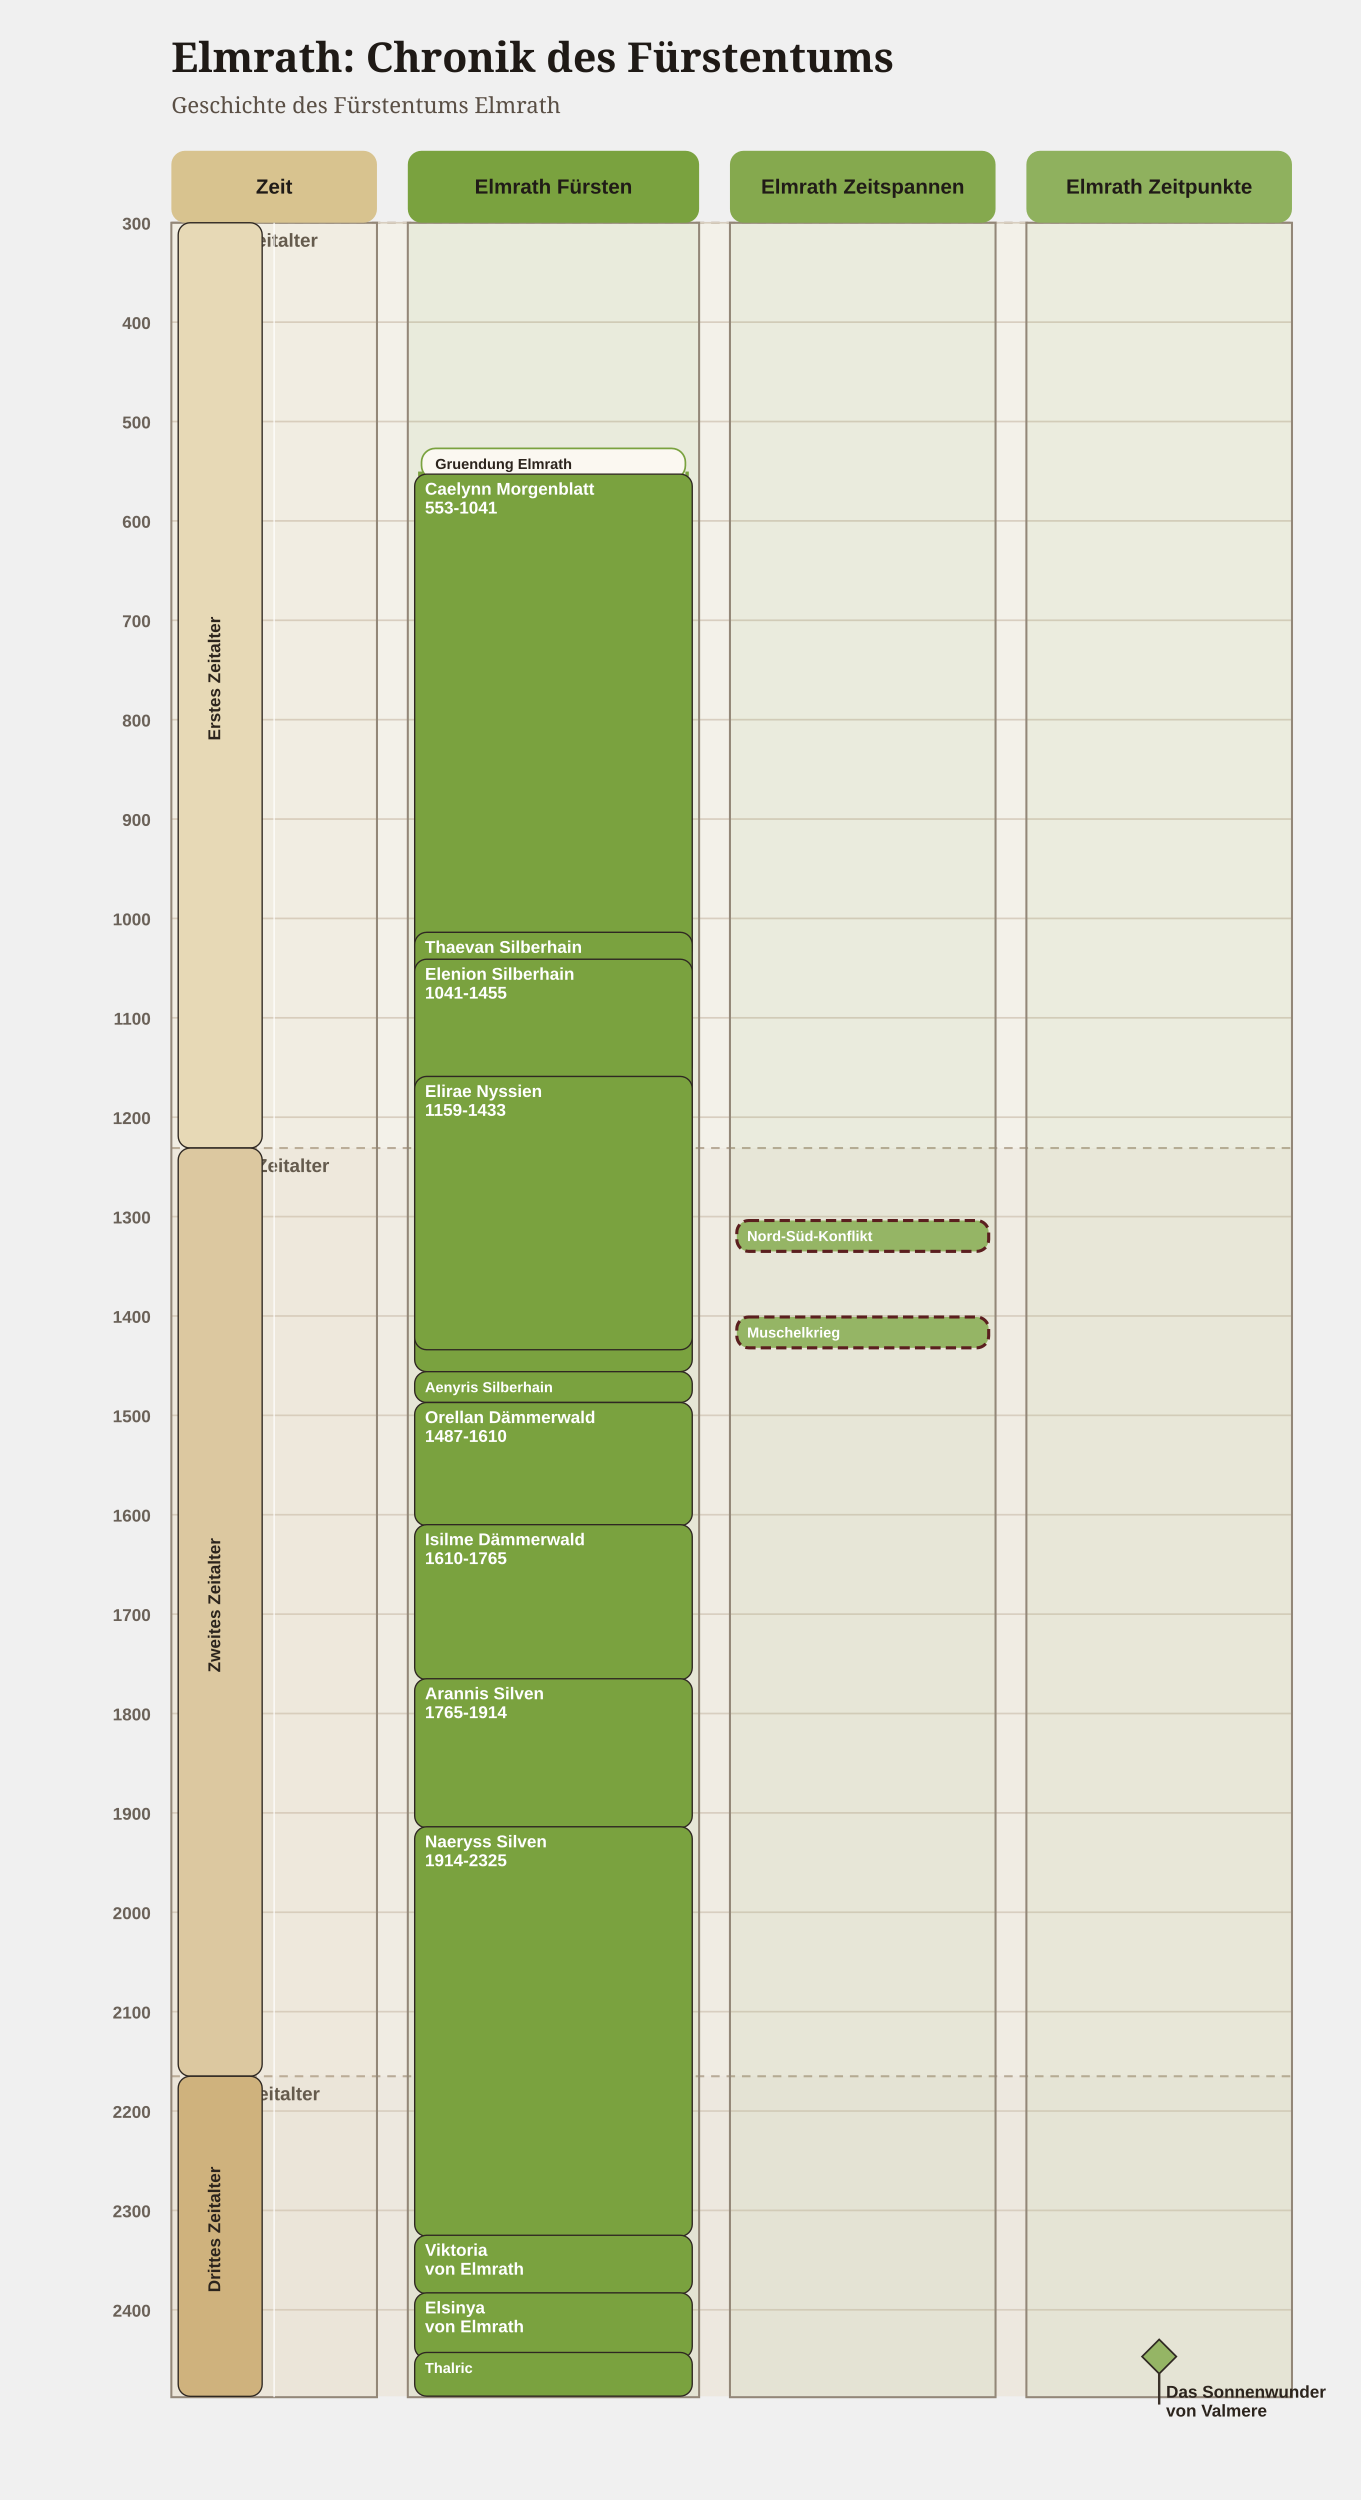
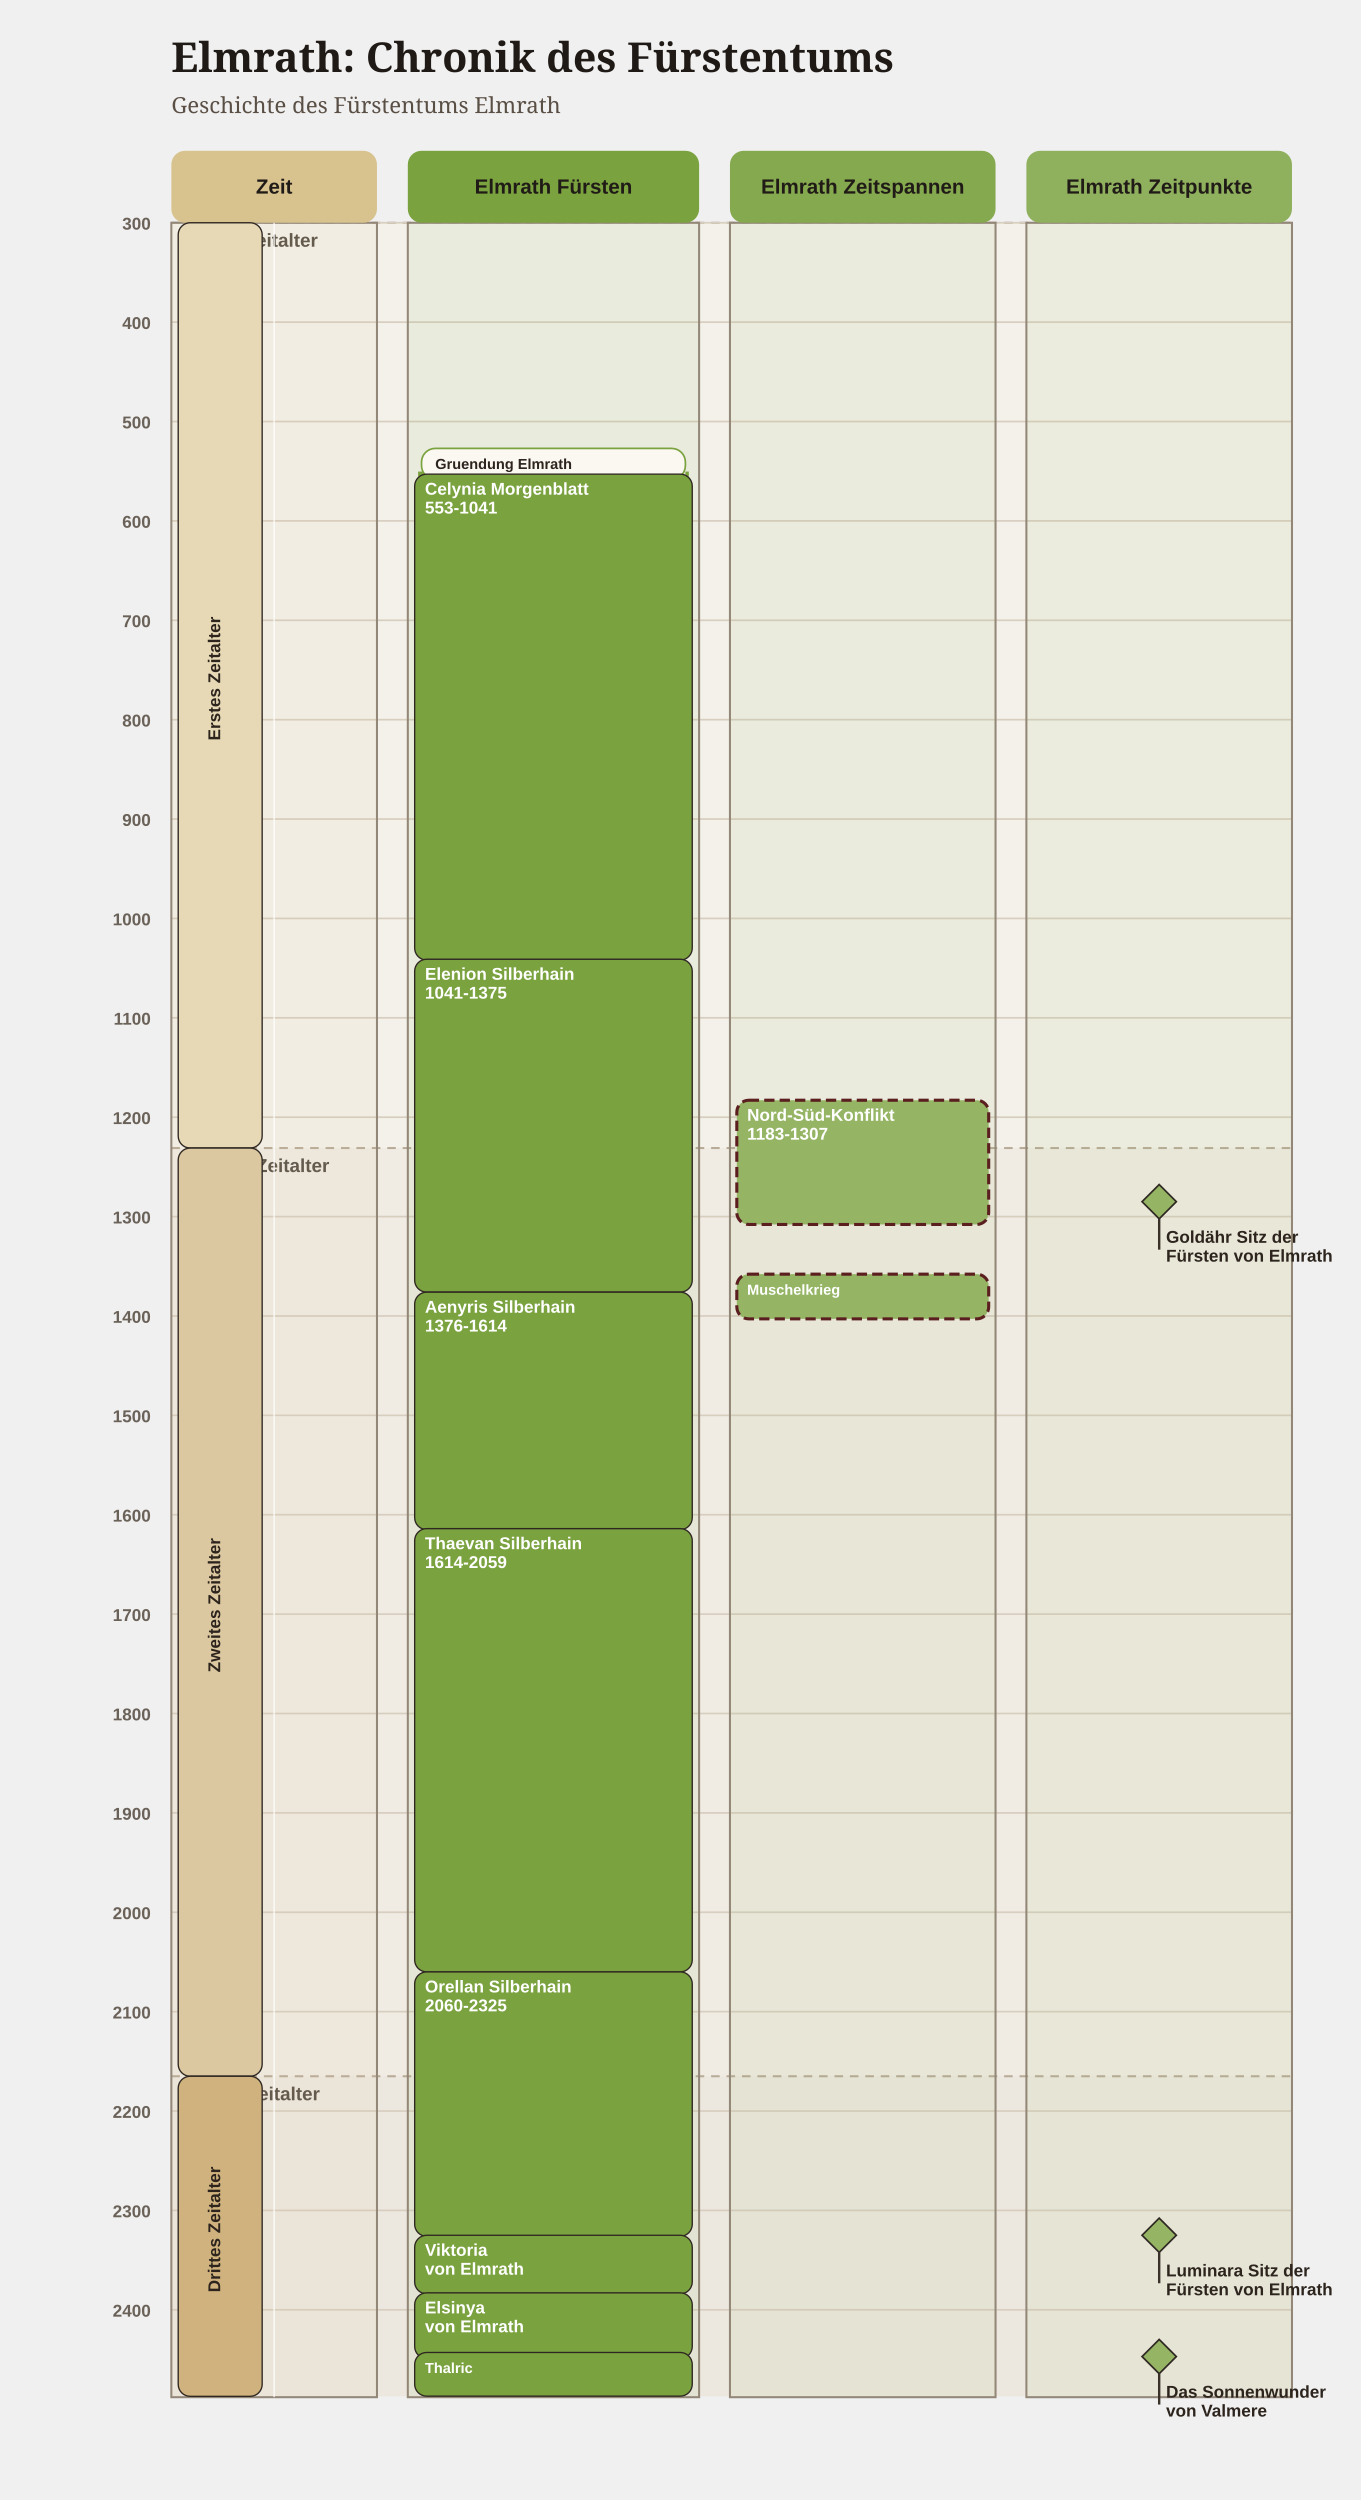
<svg xmlns="http://www.w3.org/2000/svg" width="794" height="1459" viewBox="0 0 794 1459" role="img" aria-labelledby="title desc">
  <style>.title{font:700 24px Georgia, serif;fill:#1f1a16;}.subtitle{font:400 13px Georgia, serif;fill:#5a4f45;}.axis-label{font:600 11px Arial, sans-serif;fill:#5b5248;}.year-label{font:600 10px Arial, sans-serif;fill:#6a6158;}.column-label{font:700 12px Arial, sans-serif;fill:#201b17;}.item-label{font:600 10px Arial, sans-serif;fill:#ffffff;}.item-label-small{font:600 8.5px Arial, sans-serif;fill:#ffffff;}.item-label-dark{font:600 10px Arial, sans-serif;fill:#2c241d;}.item-label-dark-small{font:600 8.5px Arial, sans-serif;fill:#2c241d;}.lane-divider{stroke:#ffffff;stroke-width:1;opacity:0.7;}.column-border{stroke:#938778;stroke-width:1.2;fill:none;}.year-grid{stroke:#d8cec0;stroke-width:1;}.era-line{stroke:#b8ab98;stroke-width:1.2;stroke-dasharray:5 4;}.point-line{stroke:#3a3129;stroke-width:1.4;}</style>
  <text class="title" x="100" y="42">Elmrath: Chronik des Fürstentums</text>
  <text class="subtitle" x="100" y="66">Geschichte des Fürstentums Elmrath</text>
  <rect x="100" y="130.0" width="654" height="540.0" fill="#f7f1df" opacity="0.45" />
  <text class="axis-label" x="106" y="144.0">Erstes Zeitalter</text>
  <line class="era-line" x1="100" y1="130.0" x2="754" y2="130.0" />
  <rect x="100" y="670.0" width="654" height="541.7" fill="#efe6d2" opacity="0.45" />
  <text class="axis-label" x="106" y="684.0">Zweites Zeitalter</text>
  <line class="era-line" x1="100" y1="670.0" x2="754" y2="670.0" />
  <rect x="100" y="1211.7" width="654" height="186.8" fill="#e8ddca" opacity="0.45" />
  <text class="axis-label" x="106" y="1225.7">Drittes Zeitalter</text>
  <line class="era-line" x1="100" y1="1211.7" x2="754" y2="1211.7" />
  <line class="year-grid" x1="100" y1="130.0" x2="754" y2="130.0" />
  <text class="year-label" x="88" y="134.0" text-anchor="end">300</text>
  <line class="year-grid" x1="100" y1="188.0" x2="754" y2="188.0" />
  <text class="year-label" x="88" y="192.0" text-anchor="end">400</text>
  <line class="year-grid" x1="100" y1="246.0" x2="754" y2="246.0" />
  <text class="year-label" x="88" y="250.0" text-anchor="end">500</text>
  <line class="year-grid" x1="100" y1="304.0" x2="754" y2="304.0" />
  <text class="year-label" x="88" y="308.0" text-anchor="end">600</text>
  <line class="year-grid" x1="100" y1="362.0" x2="754" y2="362.0" />
  <text class="year-label" x="88" y="366.0" text-anchor="end">700</text>
  <line class="year-grid" x1="100" y1="420.0" x2="754" y2="420.0" />
  <text class="year-label" x="88" y="424.0" text-anchor="end">800</text>
  <line class="year-grid" x1="100" y1="478.0" x2="754" y2="478.0" />
  <text class="year-label" x="88" y="482.0" text-anchor="end">900</text>
  <line class="year-grid" x1="100" y1="536.0" x2="754" y2="536.0" />
  <text class="year-label" x="88" y="540.0" text-anchor="end">1000</text>
  <line class="year-grid" x1="100" y1="594.0" x2="754" y2="594.0" />
  <text class="year-label" x="88" y="598.0" text-anchor="end">1100</text>
  <line class="year-grid" x1="100" y1="652.0" x2="754" y2="652.0" />
  <text class="year-label" x="88" y="656.0" text-anchor="end">1200</text>
  <line class="year-grid" x1="100" y1="710.0" x2="754" y2="710.0" />
  <text class="year-label" x="88" y="714.0" text-anchor="end">1300</text>
  <line class="year-grid" x1="100" y1="768.0" x2="754" y2="768.0" />
  <text class="year-label" x="88" y="772.0" text-anchor="end">1400</text>
  <line class="year-grid" x1="100" y1="826.0" x2="754" y2="826.0" />
  <text class="year-label" x="88" y="830.0" text-anchor="end">1500</text>
  <line class="year-grid" x1="100" y1="884.0" x2="754" y2="884.0" />
  <text class="year-label" x="88" y="888.0" text-anchor="end">1600</text>
  <line class="year-grid" x1="100" y1="942.0" x2="754" y2="942.0" />
  <text class="year-label" x="88" y="946.0" text-anchor="end">1700</text>
  <line class="year-grid" x1="100" y1="1000.0" x2="754" y2="1000.0" />
  <text class="year-label" x="88" y="1004.0" text-anchor="end">1800</text>
  <line class="year-grid" x1="100" y1="1058.0" x2="754" y2="1058.0" />
  <text class="year-label" x="88" y="1062.0" text-anchor="end">1900</text>
  <line class="year-grid" x1="100" y1="1116.0" x2="754" y2="1116.0" />
  <text class="year-label" x="88" y="1120.0" text-anchor="end">2000</text>
  <line class="year-grid" x1="100" y1="1174.0" x2="754" y2="1174.0" />
  <text class="year-label" x="88" y="1178.0" text-anchor="end">2100</text>
  <line class="year-grid" x1="100" y1="1232.0" x2="754" y2="1232.0" />
  <text class="year-label" x="88" y="1236.0" text-anchor="end">2200</text>
  <line class="year-grid" x1="100" y1="1290.0" x2="754" y2="1290.0" />
  <text class="year-label" x="88" y="1294.0" text-anchor="end">2300</text>
  <line class="year-grid" x1="100" y1="1348.0" x2="754" y2="1348.0" />
  <text class="year-label" x="88" y="1352.0" text-anchor="end">2400</text>
  <rect x="100" y="130" width="120" height="1269" fill="rgba(216, 195, 143, 0.08)" />
  <rect class="column-border" x="100" y="130" width="120" height="1269" />
  <rect x="100" y="88" width="120" height="42" fill="#d8c38f" rx="8" ry="8" />
  <text class="column-label" x="160.0" y="113.0" text-anchor="middle">Zeit</text>
  <line class="lane-divider" x1="160.0" y1="130" x2="160.0" y2="1399" />
  <rect x="238" y="130" width="170" height="1269" fill="rgba(122, 162, 63, 0.08)" />
  <rect class="column-border" x="238" y="130" width="170" height="1269" />
  <rect x="238" y="88" width="170" height="42" fill="#7aa23f" rx="8" ry="8" />
  <text class="column-label" x="323.0" y="113.0" text-anchor="middle">Elmrath Fürsten</text>
  <rect x="426" y="130" width="155" height="1269" fill="rgba(133, 169, 78, 0.08)" />
  <rect class="column-border" x="426" y="130" width="155" height="1269" />
  <rect x="426" y="88" width="155" height="42" fill="#85a94e" rx="8" ry="8" />
  <text class="column-label" x="503.5" y="113.0" text-anchor="middle">Elmrath Zeitspannen</text>
  <rect x="599" y="130" width="155" height="1269" fill="rgba(143, 177, 94, 0.08)" />
  <rect class="column-border" x="599" y="130" width="155" height="1269" />
  <rect x="599" y="88" width="155" height="42" fill="#8fb15e" rx="8" ry="8" />
  <text class="column-label" x="676.5" y="113.0" text-anchor="middle">Elmrath Zeitpunkte</text>
  <clipPath id="world-erstes-zeitalter-300-1230">
    <rect x="106.0" y="132.0" width="45.0" height="536.0" rx="6" ry="6" />
  </clipPath>
  <rect x="104.0" y="130.0" width="49.0" height="540.0" fill="#e7d9b6" stroke="#2f2822" stroke-width="0.8" rx="7" ry="7" />
  <g clip-path="url(#world-erstes-zeitalter-300-1230)">
    <text class="item-label-dark" text-anchor="middle" transform="translate(128.5 396.0) rotate(-90)">
      <tspan x="0" dy="0">Erstes Zeitalter</tspan>
    </text>
  </g>
  <clipPath id="world-zweites-zeitalter-1231-2164">
    <rect x="106.0" y="672.0" width="45.0" height="537.7" rx="6" ry="6" />
  </clipPath>
  <rect x="104.0" y="670.0" width="49.0" height="541.7" fill="#dcc8a0" stroke="#2f2822" stroke-width="0.8" rx="7" ry="7" />
  <g clip-path="url(#world-zweites-zeitalter-1231-2164)">
    <text class="item-label-dark" text-anchor="middle" transform="translate(128.5 936.8) rotate(-90)">
      <tspan x="0" dy="0">Zweites Zeitalter</tspan>
    </text>
  </g>
  <clipPath id="world-drittes-zeitalter-2165-2486">
    <rect x="106.0" y="1213.7" width="45.0" height="182.8" rx="6" ry="6" />
  </clipPath>
  <rect x="104.0" y="1211.7" width="49.0" height="186.8" fill="#cfb27d" stroke="#2f2822" stroke-width="0.8" rx="7" ry="7" />
  <g clip-path="url(#world-drittes-zeitalter-2165-2486)">
    <text class="item-label-dark" text-anchor="middle" transform="translate(128.5 1301.1) rotate(-90)">
      <tspan x="0" dy="0">Drittes Zeitalter</tspan>
    </text>
  </g>
  <line x1="244.0" y1="276.7" x2="402.0" y2="276.7" stroke="#7aa23f" stroke-width="3" stroke-dasharray="8 5" />
  <rect x="246.0" y="261.7" width="154.0" height="18" fill="#fbf8f1" stroke="#7aa23f" stroke-width="1" rx="8" ry="8" />
  <text class="item-label-dark-small" x="254.0" y="273.7">
    <tspan x="254.0" dy="0">Gruendung Elmrath</tspan>
  </text>
-   <clipPath id="elmrath-rulers-caelynn-morgenblatt-553-1041">
+   <clipPath id="elmrath-rulers-celynia-morgenblatt-553-1041">
    <rect x="244.0" y="278.7" width="158.0" height="279.6" rx="6" ry="6" />
  </clipPath>
  <rect x="242.0" y="276.7" width="162.0" height="283.6" fill="#7aa23f" stroke="#2f2822" stroke-width="0.8" rx="7" ry="7" />
-   <g clip-path="url(#elmrath-rulers-caelynn-morgenblatt-553-1041)">
+   <g clip-path="url(#elmrath-rulers-celynia-morgenblatt-553-1041)">
    <text class="item-label" x="248.0" y="288.7">
-       <tspan x="248.0" dy="0">Caelynn Morgenblatt</tspan>
+       <tspan x="248.0" dy="0">Celynia Morgenblatt</tspan>
      <tspan x="248.0" dy="11">553-1041</tspan>
    </text>
  </g>
-   <clipPath id="elmrath-rulers-thaevan-silberhain-1014-1159">
-     <rect x="244.0" y="546.1" width="158.0" height="80.7" rx="6" ry="6" />
-   </clipPath>
-   <rect x="242.0" y="544.1" width="162.0" height="84.7" fill="#7aa23f" stroke="#2f2822" stroke-width="0.8" rx="7" ry="7" />
-   <g clip-path="url(#elmrath-rulers-thaevan-silberhain-1014-1159)">
-     <text class="item-label" x="248.0" y="556.1">
-       <tspan x="248.0" dy="0">Thaevan Silberhain</tspan>
-       <tspan x="248.0" dy="11">1014-1159</tspan>
-     </text>
-   </g>
-   <clipPath id="elmrath-rulers-elenion-silberhain-1041-1455">
-     <rect x="244.0" y="561.8" width="158.0" height="236.7" rx="6" ry="6" />
-   </clipPath>
-   <rect x="242.0" y="559.8" width="162.0" height="240.7" fill="#7aa23f" stroke="#2f2822" stroke-width="0.8" rx="7" ry="7" />
-   <g clip-path="url(#elmrath-rulers-elenion-silberhain-1041-1455)">
+   <clipPath id="elmrath-rulers-elenion-silberhain-1041-1375">
+     <rect x="244.0" y="561.8" width="158.0" height="190.3" rx="6" ry="6" />
+   </clipPath>
+   <rect x="242.0" y="559.8" width="162.0" height="194.3" fill="#7aa23f" stroke="#2f2822" stroke-width="0.8" rx="7" ry="7" />
+   <g clip-path="url(#elmrath-rulers-elenion-silberhain-1041-1375)">
    <text class="item-label" x="248.0" y="571.8">
      <tspan x="248.0" dy="0">Elenion Silberhain</tspan>
-       <tspan x="248.0" dy="11">1041-1455</tspan>
-     </text>
-   </g>
-   <clipPath id="elmrath-rulers-elirae-nyssien-1159-1433">
-     <rect x="244.0" y="630.2" width="158.0" height="155.5" rx="6" ry="6" />
-   </clipPath>
-   <rect x="242.0" y="628.2" width="162.0" height="159.5" fill="#7aa23f" stroke="#2f2822" stroke-width="0.8" rx="7" ry="7" />
-   <g clip-path="url(#elmrath-rulers-elirae-nyssien-1159-1433)">
-     <text class="item-label" x="248.0" y="640.2">
-       <tspan x="248.0" dy="0">Elirae Nyssien</tspan>
-       <tspan x="248.0" dy="11">1159-1433</tspan>
-     </text>
-   </g>
-   <clipPath id="elmrath-rulers-aenyris-silberhain-1456-1014">
-     <rect x="244.0" y="802.5" width="158.0" height="14.0" rx="6" ry="6" />
-   </clipPath>
-   <rect x="242.0" y="800.5" width="162.0" height="18.0" fill="#7aa23f" stroke="#2f2822" stroke-width="0.8" rx="7" ry="7" />
-   <g clip-path="url(#elmrath-rulers-aenyris-silberhain-1456-1014)">
-     <text class="item-label-small" x="248.0" y="812.5">
+       <tspan x="248.0" dy="11">1041-1375</tspan>
+     </text>
+   </g>
+   <clipPath id="elmrath-rulers-aenyris-silberhain-1376-1614">
+     <rect x="244.0" y="756.1" width="158.0" height="134.6" rx="6" ry="6" />
+   </clipPath>
+   <rect x="242.0" y="754.1" width="162.0" height="138.6" fill="#7aa23f" stroke="#2f2822" stroke-width="0.8" rx="7" ry="7" />
+   <g clip-path="url(#elmrath-rulers-aenyris-silberhain-1376-1614)">
+     <text class="item-label" x="248.0" y="766.1">
      <tspan x="248.0" dy="0">Aenyris Silberhain</tspan>
-     </text>
-   </g>
-   <clipPath id="elmrath-rulers-orellan-d-mmerwald-1487-1610">
-     <rect x="244.0" y="820.5" width="158.0" height="67.9" rx="6" ry="6" />
-   </clipPath>
-   <rect x="242.0" y="818.5" width="162.0" height="71.9" fill="#7aa23f" stroke="#2f2822" stroke-width="0.8" rx="7" ry="7" />
-   <g clip-path="url(#elmrath-rulers-orellan-d-mmerwald-1487-1610)">
-     <text class="item-label" x="248.0" y="830.5">
-       <tspan x="248.0" dy="0">Orellan Dämmerwald</tspan>
-       <tspan x="248.0" dy="11">1487-1610</tspan>
-     </text>
-   </g>
-   <clipPath id="elmrath-rulers-isilme-d-mmerwald-1610-1765">
-     <rect x="244.0" y="891.8" width="158.0" height="86.5" rx="6" ry="6" />
-   </clipPath>
-   <rect x="242.0" y="889.8" width="162.0" height="90.5" fill="#7aa23f" stroke="#2f2822" stroke-width="0.8" rx="7" ry="7" />
-   <g clip-path="url(#elmrath-rulers-isilme-d-mmerwald-1610-1765)">
-     <text class="item-label" x="248.0" y="901.8">
-       <tspan x="248.0" dy="0">Isilme Dämmerwald</tspan>
-       <tspan x="248.0" dy="11">1610-1765</tspan>
-     </text>
-   </g>
-   <clipPath id="elmrath-rulers-arannis-silven-1765-1914">
-     <rect x="244.0" y="981.7" width="158.0" height="83.0" rx="6" ry="6" />
-   </clipPath>
-   <rect x="242.0" y="979.7" width="162.0" height="87.0" fill="#7aa23f" stroke="#2f2822" stroke-width="0.8" rx="7" ry="7" />
-   <g clip-path="url(#elmrath-rulers-arannis-silven-1765-1914)">
-     <text class="item-label" x="248.0" y="991.7">
-       <tspan x="248.0" dy="0">Arannis Silven</tspan>
-       <tspan x="248.0" dy="11">1765-1914</tspan>
-     </text>
-   </g>
-   <clipPath id="elmrath-rulers-naeryss-silven-1914-2325">
-     <rect x="244.0" y="1068.1" width="158.0" height="235.0" rx="6" ry="6" />
-   </clipPath>
-   <rect x="242.0" y="1066.1" width="162.0" height="239.0" fill="#7aa23f" stroke="#2f2822" stroke-width="0.8" rx="7" ry="7" />
-   <g clip-path="url(#elmrath-rulers-naeryss-silven-1914-2325)">
-     <text class="item-label" x="248.0" y="1078.1">
-       <tspan x="248.0" dy="0">Naeryss Silven</tspan>
-       <tspan x="248.0" dy="11">1914-2325</tspan>
+       <tspan x="248.0" dy="11">1376-1614</tspan>
+     </text>
+   </g>
+   <clipPath id="elmrath-rulers-thaevan-silberhain-1614-2059">
+     <rect x="244.0" y="894.1" width="158.0" height="254.7" rx="6" ry="6" />
+   </clipPath>
+   <rect x="242.0" y="892.1" width="162.0" height="258.7" fill="#7aa23f" stroke="#2f2822" stroke-width="0.8" rx="7" ry="7" />
+   <g clip-path="url(#elmrath-rulers-thaevan-silberhain-1614-2059)">
+     <text class="item-label" x="248.0" y="904.1">
+       <tspan x="248.0" dy="0">Thaevan Silberhain</tspan>
+       <tspan x="248.0" dy="11">1614-2059</tspan>
+     </text>
+   </g>
+   <clipPath id="elmrath-rulers-orellan-silberhain-2060-2325">
+     <rect x="244.0" y="1152.8" width="158.0" height="150.3" rx="6" ry="6" />
+   </clipPath>
+   <rect x="242.0" y="1150.8" width="162.0" height="154.3" fill="#7aa23f" stroke="#2f2822" stroke-width="0.8" rx="7" ry="7" />
+   <g clip-path="url(#elmrath-rulers-orellan-silberhain-2060-2325)">
+     <text class="item-label" x="248.0" y="1162.8">
+       <tspan x="248.0" dy="0">Orellan Silberhain</tspan>
+       <tspan x="248.0" dy="11">2060-2325</tspan>
    </text>
  </g>
  <clipPath id="elmrath-rulers-viktoria-von-elmrath-2325-2383">
    <rect x="244.0" y="1306.5" width="158.0" height="30.2" rx="6" ry="6" />
  </clipPath>
  <rect x="242.0" y="1304.5" width="162.0" height="34.2" fill="#7aa23f" stroke="#2f2822" stroke-width="0.8" rx="7" ry="7" />
  <g clip-path="url(#elmrath-rulers-viktoria-von-elmrath-2325-2383)">
    <text class="item-label" x="248.0" y="1316.5">
      <tspan x="248.0" dy="0">Viktoria</tspan>
      <tspan x="248.0" dy="11">von Elmrath</tspan>
    </text>
  </g>
  <clipPath id="elmrath-rulers-elsinya-von-elmrath-2383-2448">
    <rect x="244.0" y="1340.1" width="158.0" height="34.3" rx="6" ry="6" />
  </clipPath>
  <rect x="242.0" y="1338.1" width="162.0" height="38.3" fill="#7aa23f" stroke="#2f2822" stroke-width="0.8" rx="7" ry="7" />
  <g clip-path="url(#elmrath-rulers-elsinya-von-elmrath-2383-2448)">
    <text class="item-label" x="248.0" y="1350.1">
      <tspan x="248.0" dy="0">Elsinya</tspan>
      <tspan x="248.0" dy="11">von Elmrath</tspan>
    </text>
  </g>
  <clipPath id="elmrath-rulers-thalric-von-elmrath-2443-2486">
    <rect x="244.0" y="1374.9" width="158.0" height="21.5" rx="6" ry="6" />
  </clipPath>
  <rect x="242.0" y="1372.9" width="162.0" height="25.5" fill="#7aa23f" stroke="#2f2822" stroke-width="0.8" rx="7" ry="7" />
  <g clip-path="url(#elmrath-rulers-thalric-von-elmrath-2443-2486)">
    <text class="item-label-small" x="248.0" y="1384.9">
      <tspan x="248.0" dy="0">Thalric</tspan>
    </text>
  </g>
-   <clipPath id="elmrath-ranges-nord-s-d-konflikt-1304-1307">
-     <rect x="432.0" y="714.3" width="143.0" height="14.0" rx="6" ry="6" />
-   </clipPath>
-   <rect x="430.0" y="712.3" width="147.0" height="18.0" fill="#95b565" stroke="#5b1f1f" stroke-width="1.8" stroke-dasharray="6 3" rx="7" ry="7" />
-   <g clip-path="url(#elmrath-ranges-nord-s-d-konflikt-1304-1307)">
-     <text class="item-label-small" x="436.0" y="724.3">
+   <clipPath id="elmrath-ranges-nord-s-d-konflikt-1183-1307">
+     <rect x="432.0" y="644.1" width="143.0" height="68.5" rx="6" ry="6" />
+   </clipPath>
+   <rect x="430.0" y="642.1" width="147.0" height="72.5" fill="#95b565" stroke="#5b1f1f" stroke-width="1.8" stroke-dasharray="6 3" rx="7" ry="7" />
+   <g clip-path="url(#elmrath-ranges-nord-s-d-konflikt-1183-1307)">
+     <text class="item-label" x="436.0" y="654.1">
      <tspan x="436.0" dy="0">Nord-Süd-Konflikt</tspan>
-     </text>
-   </g>
-   <clipPath id="elmrath-ranges-muschelkrieg-1401-1402">
-     <rect x="432.0" y="770.6" width="143.0" height="14.0" rx="6" ry="6" />
-   </clipPath>
-   <rect x="430.0" y="768.6" width="147.0" height="18.0" fill="#95b565" stroke="#5b1f1f" stroke-width="1.8" stroke-dasharray="6 3" rx="7" ry="7" />
-   <g clip-path="url(#elmrath-ranges-muschelkrieg-1401-1402)">
-     <text class="item-label-small" x="436.0" y="780.6">
+       <tspan x="436.0" dy="11">1183-1307</tspan>
+     </text>
+   </g>
+   <clipPath id="elmrath-ranges-muschelkrieg-1358-1402">
+     <rect x="432.0" y="745.6" width="143.0" height="22.1" rx="6" ry="6" />
+   </clipPath>
+   <rect x="430.0" y="743.6" width="147.0" height="26.1" fill="#95b565" stroke="#5b1f1f" stroke-width="1.8" stroke-dasharray="6 3" rx="7" ry="7" />
+   <g clip-path="url(#elmrath-ranges-muschelkrieg-1358-1402)">
+     <text class="item-label-small" x="436.0" y="755.6">
      <tspan x="436.0" dy="0">Muschelkrieg</tspan>
    </text>
  </g>
+   <polygon points="676.5,691.3 686.5,701.3 676.5,711.3 666.5,701.3" fill="#95b565" stroke="#2f2822" stroke-width="1" />
+   <line class="point-line" x1="676.5" y1="711.3" x2="676.5" y2="729.3" />
+   <text class="item-label-dark" x="680.5" y="725.3">
+     <tspan x="680.5" dy="0">Goldähr Sitz der</tspan>
+     <tspan x="680.5" dy="11">Fürsten von Elmrath</tspan>
+   </text>
+   <polygon points="676.5,1294.5 686.5,1304.5 676.5,1314.5 666.5,1304.5" fill="#95b565" stroke="#2f2822" stroke-width="1" />
+   <line class="point-line" x1="676.5" y1="1314.5" x2="676.5" y2="1332.5" />
+   <text class="item-label-dark" x="680.5" y="1328.5">
+     <tspan x="680.5" dy="0">Luminara Sitz der</tspan>
+     <tspan x="680.5" dy="11">Fürsten von Elmrath</tspan>
+   </text>
  <polygon points="676.5,1365.3 686.5,1375.3 676.5,1385.3 666.5,1375.3" fill="#95b565" stroke="#2f2822" stroke-width="1" />
  <line class="point-line" x1="676.5" y1="1385.3" x2="676.5" y2="1403.3" />
  <text class="item-label-dark" x="680.5" y="1399.3">
    <tspan x="680.5" dy="0">Das Sonnenwunder</tspan>
    <tspan x="680.5" dy="11">von Valmere</tspan>
  </text>
</svg>
